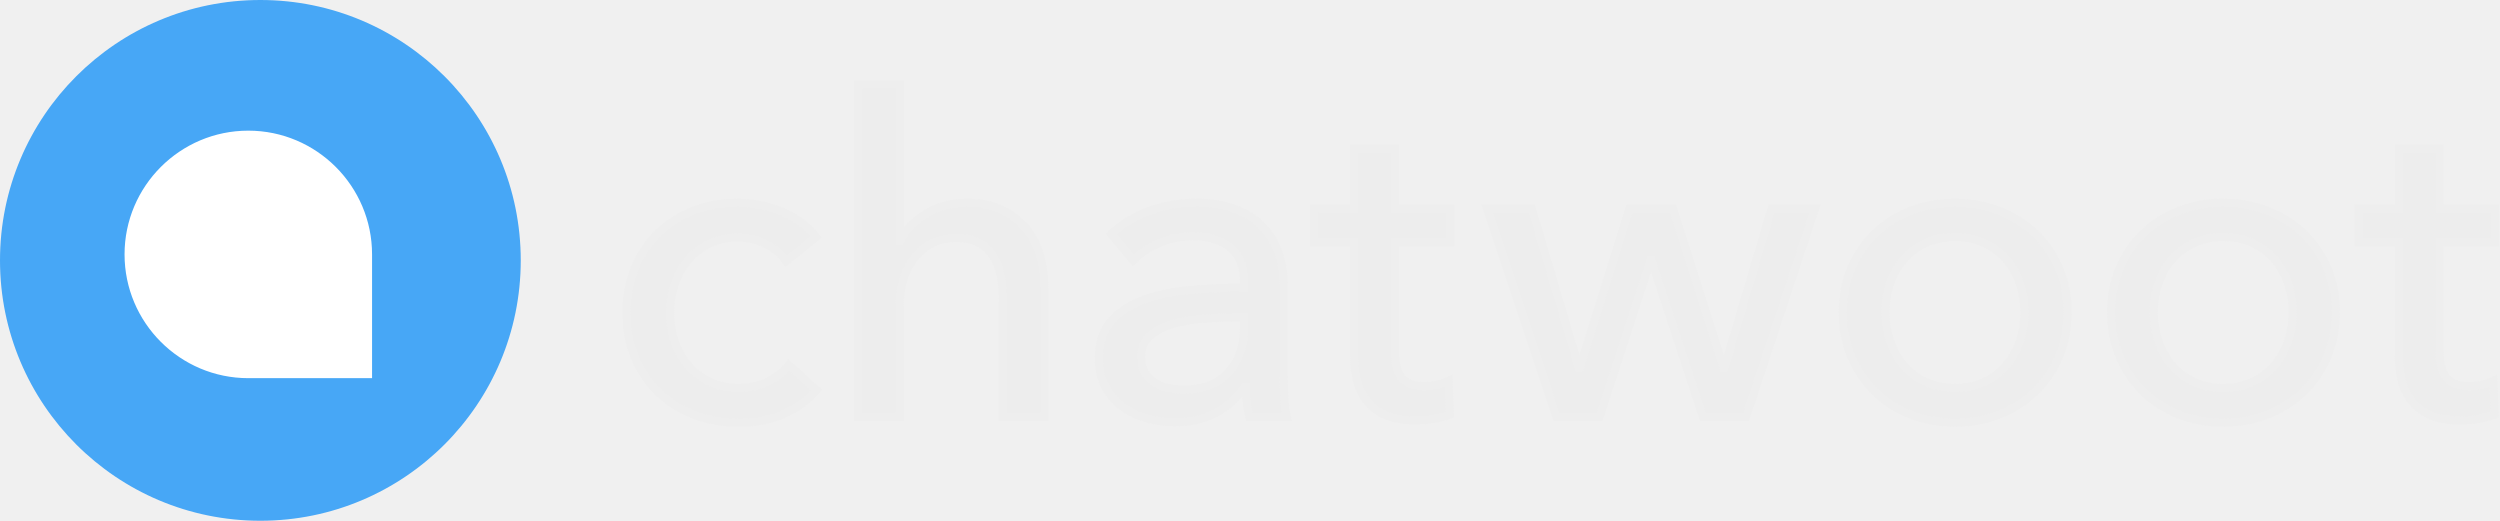
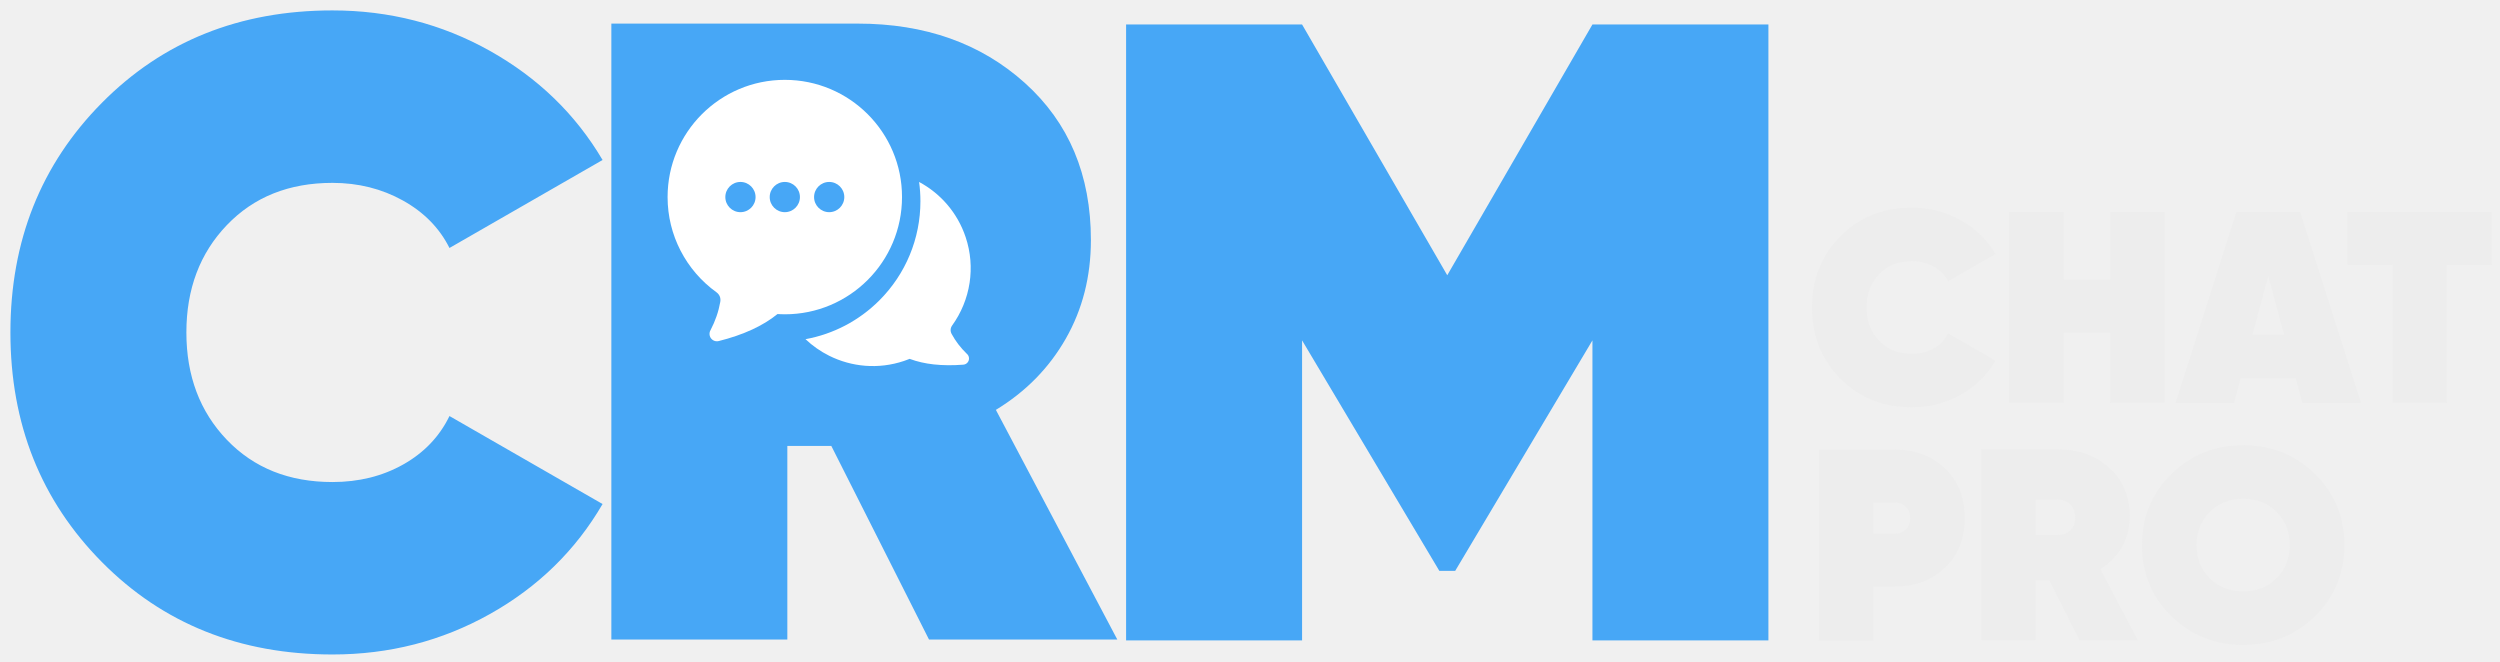
- <svg xmlns="http://www.w3.org/2000/svg" width="2458px" height="512px" viewBox="0 0 2458 512" version="1.1">
-   <g id="Page-1" stroke="none" stroke-width="1" fill="none" fill-rule="evenodd">
-     <g id="logo" fill-rule="nonzero">
-       <g id="woot-log">
-         <circle id="Oval" fill="#47A7F6" cx="256" cy="256" r="256" />
-         <path d="M362.808,368.808 L244.123,368.808 C178.699,368.808 125.457,315.562 125.457,250.122 C125.457,184.703 178.699,131.457 244.124,131.457 C309.565,131.457 362.808,184.703 362.808,250.122 L362.808,368.808 Z" id="Fill-1" stroke="#FFFFFF" stroke-width="6" fill="#FFFFFF" />
-       </g>
-       <path d="M772.982,256.848 C768.658,250.217 762.171,244.667 753.522,240.198 C744.872,235.73 735.647,233.495 725.844,233.495 C715.177,233.495 705.735,235.513 697.518,239.55 C689.302,243.586 682.31,248.992 676.544,255.767 C670.778,262.542 666.381,270.398 663.354,279.336 C660.327,288.273 658.813,297.643 658.813,307.446 C658.813,317.248 660.327,326.618 663.354,335.555 C666.381,344.493 670.778,352.349 676.544,359.124 C682.31,365.899 689.374,371.305 697.735,375.341 C706.095,379.378 715.609,381.396 726.277,381.396 C736.656,381.396 746.098,379.378 754.603,375.341 C763.108,371.305 770.099,365.827 775.577,358.908 L802.822,383.558 C794.173,393.649 783.361,401.505 770.387,407.127 C757.414,412.749 742.71,415.56 726.277,415.56 C710.42,415.56 695.789,412.965 682.382,407.776 C668.976,402.586 657.372,395.307 647.569,385.937 C637.767,376.567 630.055,365.251 624.433,351.989 C618.811,338.727 616,323.879 616,307.446 C616,291.3 618.739,276.597 624.217,263.335 C629.695,250.073 637.335,238.685 647.137,229.171 C656.939,219.657 668.544,212.305 681.95,207.115 C695.356,201.926 709.843,199.331 725.412,199.331 C739.827,199.331 754.17,202.214 768.441,207.98 C782.713,213.746 794.028,222.107 802.389,233.063 L772.982,256.848 Z M885.421,236.09 C890.322,225.999 898.683,217.35 910.504,210.143 C922.324,202.935 935.586,199.331 950.29,199.331 C963.552,199.331 974.94,201.565 984.454,206.034 C993.968,210.503 1001.896,216.485 1008.239,223.981 C1014.582,231.477 1019.267,240.27 1022.294,250.361 C1025.321,260.452 1026.835,271.263 1026.835,282.795 L1026.835,409.938 L986.184,409.938 L986.184,296.634 C986.184,288.273 985.535,280.345 984.238,272.849 C982.94,265.353 980.562,258.722 977.102,252.956 C973.643,247.19 968.958,242.577 963.047,239.117 C957.137,235.658 949.425,233.928 939.911,233.928 C923.766,233.928 910.504,240.054 900.125,252.307 C889.746,264.56 884.556,280.921 884.556,301.391 L884.556,409.938 L843.905,409.938 L843.905,83 L884.556,83 L884.556,236.09 L885.421,236.09 Z M1223.171,277.174 C1223.171,261.893 1218.558,250.577 1209.332,243.226 C1200.106,235.874 1187.853,232.198 1172.573,232.198 C1161.041,232.198 1150.157,234.432 1139.923,238.901 C1129.688,243.37 1121.111,249.064 1114.191,255.983 L1092.568,230.036 C1102.659,220.522 1114.984,213.026 1129.544,207.548 C1144.103,202.07 1159.743,199.331 1176.465,199.331 C1191.169,199.331 1203.926,201.421 1214.738,205.602 C1225.549,209.782 1234.415,215.476 1241.334,222.684 C1248.253,229.892 1253.443,238.396 1256.902,248.199 C1260.362,258.001 1262.092,268.524 1262.092,279.768 L1262.092,369.287 C1262.092,376.206 1262.308,383.486 1262.741,391.126 C1263.173,398.766 1263.966,405.037 1265.119,409.938 L1228.36,409.938 C1226.054,400.136 1224.9,390.333 1224.9,380.531 L1223.603,380.531 C1216.107,391.487 1206.665,399.991 1195.277,406.046 C1183.889,412.1 1170.411,415.128 1154.842,415.128 C1146.77,415.128 1138.337,414.046 1129.544,411.884 C1120.75,409.722 1112.75,406.19 1105.542,401.289 C1098.334,396.388 1092.352,389.901 1087.595,381.828 C1082.838,373.756 1080.46,363.809 1080.46,351.989 C1080.46,336.42 1084.64,324.095 1093.001,315.014 C1101.362,305.932 1112.317,299.013 1125.868,294.256 C1139.418,289.499 1154.698,286.399 1171.708,284.958 C1188.718,283.516 1205.872,282.795 1223.171,282.795 L1223.171,277.174 Z M1213.224,312.203 C1203.133,312.203 1192.682,312.635 1181.871,313.5 C1171.059,314.365 1161.257,316.095 1152.464,318.689 C1143.67,321.284 1136.391,325.176 1130.625,330.366 C1124.859,335.555 1121.976,342.475 1121.976,351.124 C1121.976,357.178 1123.201,362.224 1125.651,366.26 C1128.102,370.296 1131.345,373.612 1135.382,376.206 C1139.418,378.801 1143.887,380.603 1148.788,381.612 C1153.689,382.621 1158.734,383.126 1163.924,383.126 C1182.952,383.126 1197.584,377.432 1207.818,366.044 C1218.053,354.655 1223.171,340.312 1223.171,323.014 L1223.171,312.203 L1213.224,312.203 Z M1425.993,238.252 L1371.504,238.252 L1371.504,345.069 C1371.504,357.467 1373.81,366.332 1378.423,371.666 C1383.036,376.999 1390.388,379.666 1400.478,379.666 C1404.226,379.666 1408.263,379.234 1412.587,378.369 C1416.912,377.504 1420.804,376.206 1424.264,374.477 L1425.561,407.776 C1420.66,409.506 1415.254,410.875 1409.344,411.884 C1403.433,412.893 1397.307,413.398 1390.964,413.398 C1371.648,413.398 1356.872,408.064 1346.637,397.397 C1336.402,386.729 1331.285,370.729 1331.285,349.394 L1331.285,238.252 L1291.931,238.252 L1291.931,204.953 L1331.285,204.953 L1331.285,146.139 L1371.504,146.139 L1371.504,204.953 L1425.993,204.953 L1425.993,238.252 Z M1506.078,204.953 L1552.351,361.503 L1553.216,361.503 L1602.083,204.953 L1644.897,204.953 L1694.629,361.503 L1695.494,361.503 L1741.767,204.953 L1784.581,204.953 L1716.685,409.938 L1674.304,409.938 L1623.706,255.983 L1622.841,255.983 L1572.676,409.938 L1530.295,409.938 L1461.967,204.953 L1506.078,204.953 Z M2032.811,307.013 C2032.811,322.87 2030,337.429 2024.378,350.691 C2018.756,363.953 2010.972,375.413 2001.026,385.072 C1991.079,394.73 1979.331,402.226 1965.78,407.56 C1952.23,412.893 1937.671,415.56 1922.102,415.56 C1906.534,415.56 1891.974,412.893 1878.424,407.56 C1864.873,402.226 1853.197,394.73 1843.395,385.072 C1833.592,375.413 1825.88,363.953 1820.258,350.691 C1814.636,337.429 1811.825,322.87 1811.825,307.013 C1811.825,291.156 1814.636,276.669 1820.258,263.551 C1825.88,250.433 1833.592,239.117 1843.395,229.603 C1853.197,220.089 1864.873,212.665 1878.424,207.332 C1891.974,201.998 1906.534,199.331 1922.102,199.331 C1937.671,199.331 1952.23,201.998 1965.78,207.332 C1979.331,212.665 1991.079,220.089 2001.026,229.603 C2010.972,239.117 2018.756,250.433 2024.378,263.551 C2030,276.669 2032.811,291.156 2032.811,307.013 Z M1990.43,307.013 C1990.43,297.211 1988.917,287.841 1985.89,278.903 C1982.862,269.966 1978.466,262.11 1972.7,255.334 C1966.934,248.559 1959.798,243.154 1951.293,239.117 C1942.788,235.081 1933.058,233.063 1922.102,233.063 C1911.146,233.063 1901.416,235.081 1892.911,239.117 C1884.406,243.154 1877.271,248.559 1871.505,255.334 C1865.738,262.11 1861.342,269.966 1858.315,278.903 C1855.287,287.841 1853.774,297.211 1853.774,307.013 C1853.774,316.816 1855.287,326.185 1858.315,335.123 C1861.342,344.06 1865.738,351.989 1871.505,358.908 C1877.271,365.827 1884.406,371.305 1892.911,375.341 C1901.416,379.378 1911.146,381.396 1922.102,381.396 C1933.058,381.396 1942.788,379.378 1951.293,375.341 C1959.798,371.305 1966.934,365.827 1972.7,358.908 C1978.466,351.989 1982.862,344.06 1985.89,335.123 C1988.917,326.185 1990.43,316.816 1990.43,307.013 Z M2296.611,307.013 C2296.611,322.87 2293.8,337.429 2288.178,350.691 C2282.556,363.953 2274.771,375.413 2264.825,385.072 C2254.878,394.73 2243.13,402.226 2229.58,407.56 C2216.029,412.893 2201.47,415.56 2185.901,415.56 C2170.333,415.56 2155.774,412.893 2142.223,407.56 C2128.673,402.226 2116.996,394.73 2107.194,385.072 C2097.392,375.413 2089.68,363.953 2084.058,350.691 C2078.436,337.429 2075.625,322.87 2075.625,307.013 C2075.625,291.156 2078.436,276.669 2084.058,263.551 C2089.68,250.433 2097.392,239.117 2107.194,229.603 C2116.996,220.089 2128.673,212.665 2142.223,207.332 C2155.774,201.998 2170.333,199.331 2185.901,199.331 C2201.47,199.331 2216.029,201.998 2229.58,207.332 C2243.13,212.665 2254.878,220.089 2264.825,229.603 C2274.771,239.117 2282.556,250.433 2288.178,263.551 C2293.8,276.669 2296.611,291.156 2296.611,307.013 Z M2254.23,307.013 C2254.23,297.211 2252.716,287.841 2249.689,278.903 C2246.662,269.966 2242.265,262.11 2236.499,255.334 C2230.733,248.559 2223.597,243.154 2215.092,239.117 C2206.587,235.081 2196.857,233.063 2185.901,233.063 C2174.946,233.063 2165.215,235.081 2156.71,239.117 C2148.205,243.154 2141.07,248.559 2135.304,255.334 C2129.538,262.11 2125.141,269.966 2122.114,278.903 C2119.087,287.841 2117.573,297.211 2117.573,307.013 C2117.573,316.816 2119.087,326.185 2122.114,335.123 C2125.141,344.06 2129.538,351.989 2135.304,358.908 C2141.07,365.827 2148.205,371.305 2156.71,375.341 C2165.215,379.378 2174.946,381.396 2185.901,381.396 C2196.857,381.396 2206.587,379.378 2215.092,375.341 C2223.597,371.305 2230.733,365.827 2236.499,358.908 C2242.265,351.989 2246.662,344.06 2249.689,335.123 C2252.716,326.185 2254.23,316.816 2254.23,307.013 Z M2453.16,238.252 L2398.671,238.252 L2398.671,345.069 C2398.671,357.467 2400.977,366.332 2405.59,371.666 C2410.203,376.999 2417.554,379.666 2427.645,379.666 C2431.393,379.666 2435.429,379.234 2439.754,378.369 C2444.079,377.504 2447.971,376.206 2451.43,374.477 L2452.728,407.776 C2447.827,409.506 2442.421,410.875 2436.511,411.884 C2430.6,412.893 2424.474,413.398 2418.131,413.398 C2398.815,413.398 2384.039,408.064 2373.804,397.397 C2363.569,386.729 2358.452,370.729 2358.452,349.394 L2358.452,238.252 L2319.098,238.252 L2319.098,204.953 L2358.452,204.953 L2358.452,146.139 L2398.671,146.139 L2398.671,204.953 L2453.16,204.953 L2453.16,238.252 Z" id="chatwoot" stroke="#EEEEEE" stroke-width="8" fill="#EDEDED" />
+ <svg xmlns="http://www.w3.org/2000/svg" version="1.1" id="Camada_1" x="0px" y="0px" viewBox="0 0 1701.88 450.33" style="enable-background:new 0 0 1701.88 450.33;" xml:space="preserve">
+   <style type="text/css">
+ 	.st0{fill:#47A7F6;}
+ 	.st1{fill:#FFFFFF;}
+ 	.st2{fill:#EDEDED;}
+ </style>
+   <g>
+     <g>
+       <path class="st0" d="M226.31,445.54c-63.1,0-115.41-20.96-156.93-62.9C27.85,340.72,7.09,288.61,7.09,226.31    S27.85,111.91,69.38,69.98c41.53-41.93,93.83-62.89,156.93-62.89c38.73,0,74.47,9.19,107.22,27.55    c32.74,18.37,58.3,43.13,76.67,74.27l-104.22,59.9c-6.79-13.57-17.37-24.35-31.75-32.34c-14.38-7.98-30.35-11.98-47.92-11.98    c-29.56,0-53.52,9.58-71.88,28.75c-18.37,19.17-27.55,43.53-27.55,73.08c0,29.55,9.18,53.91,27.55,73.08    c18.36,19.17,42.32,28.75,71.88,28.75c17.97,0,34.04-3.99,48.22-11.98c14.17-7.99,24.65-18.96,31.45-32.95l104.22,59.9    c-18.37,31.55-43.93,56.51-76.67,74.87C300.78,436.35,265.04,445.54,226.31,445.54z" />
+       <path class="st0" d="M632.42,435.36l-66.49-131.77h-29.95v131.77h-119.8V16.07H583.9c45.92,0,83.86,13.48,113.81,40.43    c29.95,26.95,44.92,62.6,44.92,106.92c0,24.76-5.69,47.12-17.07,67.08c-11.38,19.97-27.25,36.14-47.62,48.52l82.66,156.33H632.42z    " />
+       <path class="st0" d="M1203.85,16.67v419.29h-119.79V231.7l-93.44,156.93h-10.78L886.39,231.7v204.25h-119.8V16.67h119.8    l98.83,170.71l98.83-170.71H1203.85z" />
+     </g>
+     <g>
+       <path class="st1" d="M590.69,77.73c-14.44-14.44-34.39-23.37-56.43-23.37c-22.03,0-41.98,8.93-56.43,23.37    c-14.44,14.44-23.37,34.39-23.37,56.43c0,13.06,3.16,25.42,8.77,36.35c5.81,11.32,14.24,21.08,24.49,28.45    c1.06,0.76,1.83,1.75,2.28,2.85c0.44,1.09,0.57,2.35,0.34,3.65c-0.59,3.34-1.43,6.6-2.53,9.77c-1.08,3.14-2.43,6.28-4.06,9.42    c-0.69,1.11-0.94,2.49-0.6,3.86c0.67,2.7,3.41,4.34,6.11,3.67c8.23-2.07,15.88-4.65,22.82-7.86c6.35-2.94,12.12-6.41,17.2-10.53    l1.42,0.07c1.4,0.06,2.59,0.1,3.55,0.1c22.03,0,41.99-8.93,56.43-23.37c14.44-14.44,23.37-34.39,23.37-56.43    C614.07,112.12,605.13,92.17,590.69,77.73z M504.06,144.44c-5.68,0-10.29-4.61-10.29-10.29c0-5.68,4.61-10.29,10.29-10.29    c5.68,0,10.29,4.61,10.29,10.29C514.35,139.84,509.74,144.44,504.06,144.44z M534.27,144.44c-5.68,0-10.29-4.61-10.29-10.29    c0-5.68,4.61-10.29,10.29-10.29c5.68,0,10.29,4.61,10.29,10.29C544.56,139.84,539.95,144.44,534.27,144.44z M564.47,144.44    c-5.68,0-10.29-4.61-10.29-10.29c0-5.68,4.61-10.29,10.29-10.29c5.68,0,10.29,4.61,10.29,10.29    C574.76,139.84,570.16,144.44,564.47,144.44z" />
+       <path class="st1" d="M548.34,230.9c4.81,4.55,10.25,8.35,16.13,11.28c15.26,7.61,33.42,9.4,50.86,3.56    c0.76-0.25,1.69-0.59,2.78-1.02l1.11-0.43c5.12,1.91,10.6,3.14,16.41,3.78c6.34,0.7,13.08,0.72,20.15,0.18    c2.32-0.18,4.05-2.21,3.87-4.52c-0.09-1.18-0.66-2.2-1.5-2.9c-2.12-2.05-4.02-4.18-5.71-6.38c-1.71-2.22-3.23-4.58-4.59-7.07    c-0.53-0.97-0.76-2-0.7-2.98c0.06-0.99,0.42-1.98,1.05-2.86c6.16-8.55,10.25-18.5,11.85-29c1.54-10.14,0.78-20.76-2.68-31.1    c-5.61-16.77-17.25-29.83-31.69-37.57c0.6,4.33,0.9,8.72,0.9,13.14c0,25.39-10.01,49.54-27.96,67.49    C584.79,218.33,567.27,227.45,548.34,230.9L548.34,230.9z" />
+     </g>
+     <g>
+       <path class="st2" d="M1301.48,277.26c-19.56,0-35.77-6.5-48.64-19.49c-12.87-13-19.31-29.15-19.31-48.46s6.44-35.46,19.31-48.46    c12.87-13,29.08-19.49,48.64-19.49c12.01,0,23.08,2.85,33.23,8.54c10.15,5.69,18.07,13.37,23.76,23.02l-32.3,18.57    c-2.11-4.21-5.38-7.55-9.84-10.03c-4.45-2.48-9.41-3.71-14.85-3.71c-9.16,0-16.59,2.97-22.28,8.91    c-5.7,5.94-8.54,13.49-8.54,22.65c0,9.16,2.84,16.71,8.54,22.65c5.69,5.94,13.12,8.91,22.28,8.91c5.57,0,10.55-1.24,14.95-3.71    c4.39-2.47,7.64-5.88,9.75-10.21l32.3,18.57c-5.69,9.78-13.62,17.52-23.76,23.21C1324.56,274.41,1313.48,277.26,1301.48,277.26z" />
+       <path class="st2" d="M1436.45,144.32h37.13v129.96h-37.13v-47.9h-31.56v47.9h-37.13V144.32h37.13v46.04h31.56V144.32z" />
+       <path class="st2" d="M1567.34,274.29l-4.45-16.71h-37.5l-4.46,16.71h-39.92l41.4-129.96h43.44l41.4,129.96H1567.34z     M1533.36,227.87h21.54l-10.77-39.92L1533.36,227.87z" />
+       <path class="st2" d="M1696.37,144.32v36.02h-30.63v93.94h-37.13v-93.94h-30.63v-36.02H1696.37z" />
+       <path class="st2" d="M1290.15,306.08c13.49,0,24.75,4.24,33.79,12.72c9.03,8.48,13.55,19.77,13.55,33.88    c0,14.11-4.52,25.41-13.55,33.88c-9.04,8.48-20.3,12.72-33.79,12.72h-14.85v36.76h-37.13V306.08H1290.15z M1290.15,363.27    c2.85,0,5.26-0.96,7.24-2.88c1.98-1.92,2.97-4.48,2.97-7.71c0-3.22-0.99-5.78-2.97-7.71c-1.98-1.92-4.4-2.88-7.24-2.88h-14.85    v21.17H1290.15z" />
+       <path class="st2" d="M1415.65,435.86l-20.61-40.84h-9.28v40.84h-37.13V305.9h51.98c14.23,0,25.99,4.18,35.28,12.53    c9.28,8.36,13.92,19.4,13.92,33.14c0,7.68-1.76,14.61-5.29,20.79c-3.53,6.19-8.45,11.2-14.76,15.04l25.62,48.46H1415.65z     M1385.76,340.06v24.13h14.11c3.96,0.13,7.09-0.86,9.38-2.97c2.29-2.1,3.43-5.07,3.43-8.91c0-3.84-1.14-6.84-3.43-9    c-2.29-2.17-5.42-3.25-9.38-3.25H1385.76z" />
+       <path class="st2" d="M1575.97,419.43c-13.31,13.06-29.61,19.59-48.92,19.59c-19.31,0-35.62-6.53-48.92-19.59    c-13.31-13.06-19.96-29.18-19.96-48.36c0-19.18,6.65-35.3,19.96-48.36c13.3-13.06,29.61-19.59,48.92-19.59    c19.31,0,35.61,6.53,48.92,19.59c13.3,13.06,19.96,29.18,19.96,48.36C1595.93,390.25,1589.28,406.37,1575.97,419.43z     M1504.31,393.62c6,6.01,13.58,9,22.74,9c9.16,0,16.74-3,22.74-9c6-6,9-13.52,9-22.56c0-9.03-3-16.55-9-22.56    c-6.01-6-13.58-9-22.74-9c-9.16,0-16.74,3-22.74,9c-6,6.01-9,13.53-9,22.56C1495.3,380.1,1498.3,387.62,1504.31,393.62z" />
    </g>
  </g>
</svg>
